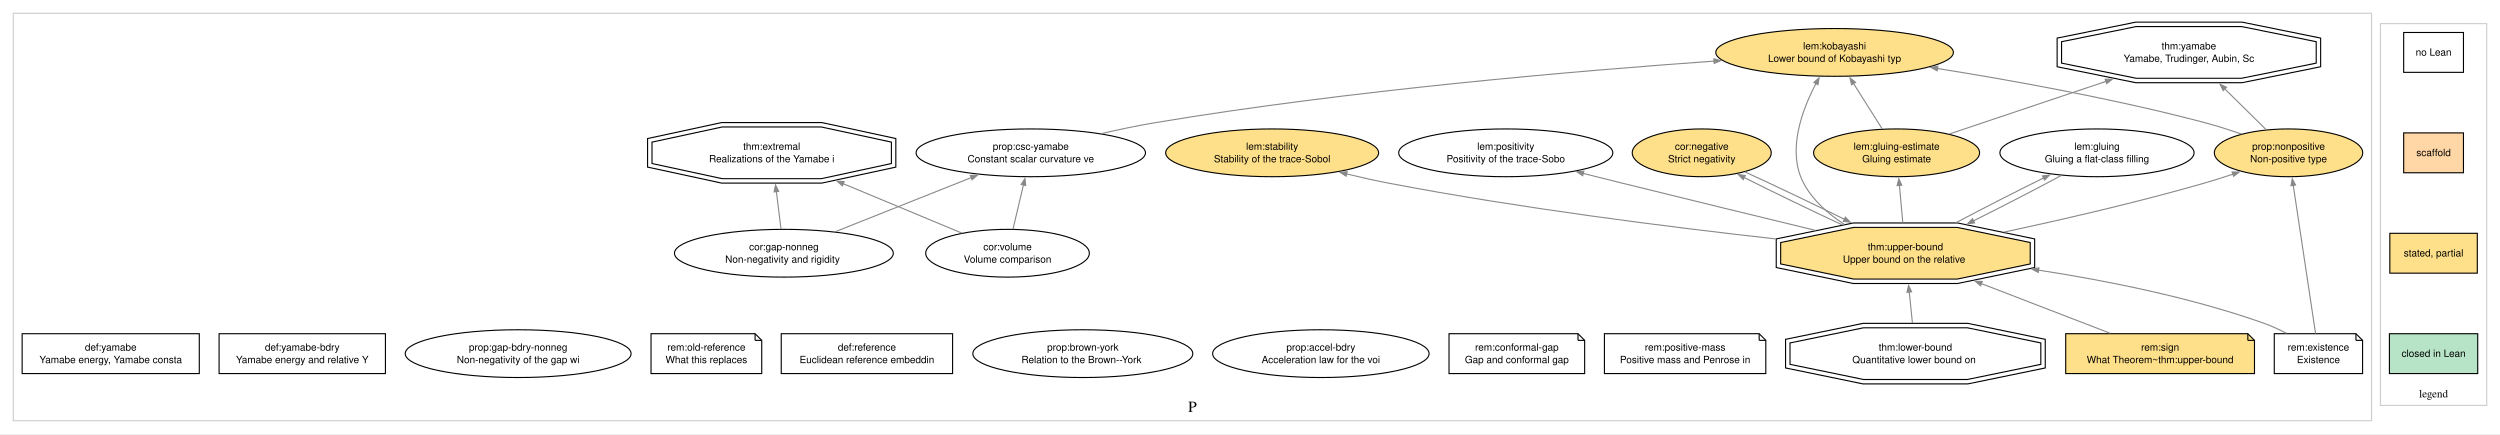
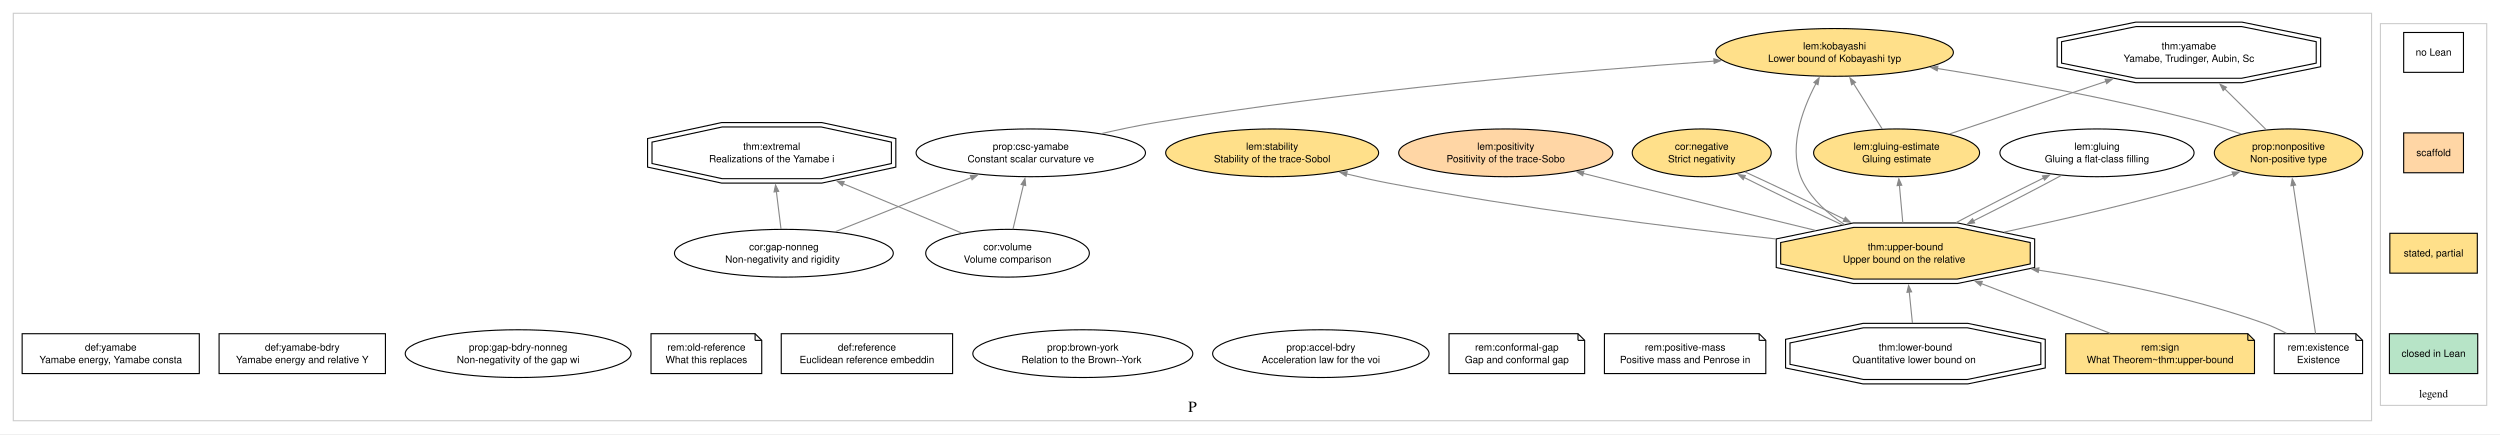
<svg xmlns="http://www.w3.org/2000/svg" width="2258pt" height="392pt" viewBox="0.00 0.00 2258.00 392.00">
  <g id="graph0" class="graph" transform="scale(1 1) rotate(0) translate(4 388)">
    <polygon fill="white" stroke="none" points="-4,4 -4,-388 2254,-388 2254,4 -4,4" />
    <g id="clust1" class="cluster">
      <polygon fill="none" stroke="#cccccc" points="8,-8 8,-376 2138,-376 2138,-8 8,-8" />
      <text xml:space="preserve" text-anchor="middle" x="1073" y="-15.95" font-family="Times,serif" font-size="14.00">P</text>
    </g>
    <g id="clust2" class="cluster">
      <polygon fill="none" stroke="#cccccc" points="2146,-21.84 2146,-366.66 2242,-366.66 2242,-21.84 2146,-21.84" />
      <text xml:space="preserve" text-anchor="middle" x="2194" y="-29.09" font-family="Times,serif" font-size="10.00">legend</text>
    </g>
    <g id="node1" class="node">
      <polygon fill="#ffffff" stroke="black" points="176,-86.59 16,-86.59 16,-50.59 176,-50.59 176,-86.59" />
      <text xml:space="preserve" text-anchor="middle" x="96" y="-71.29" font-family="Helvetica,sans-Serif" font-size="9.00">def:yamabe</text>
      <text xml:space="preserve" text-anchor="middle" x="96" y="-60.04" font-family="Helvetica,sans-Serif" font-size="9.00">Yamabe energy, Yamabe consta</text>
    </g>
    <g id="node2" class="node">
      <polygon fill="#ffffff" stroke="black" points="2088,-330.99 2088,-350.33 2020.63,-364 1925.37,-364 1858,-350.33 1858,-330.99 1925.37,-317.31 2020.63,-317.31 2088,-330.99" />
      <polygon fill="none" stroke="black" points="2092,-327.72 2092,-353.59 2021.03,-368 1924.97,-368 1854,-353.59 1854,-327.72 1924.97,-313.31 2021.03,-313.31 2092,-327.72" />
      <text xml:space="preserve" text-anchor="middle" x="1973" y="-343.36" font-family="Helvetica,sans-Serif" font-size="9.00">thm:yamabe</text>
      <text xml:space="preserve" text-anchor="middle" x="1973" y="-332.11" font-family="Helvetica,sans-Serif" font-size="9.00">Yamabe, Trudinger, Aubin, Sc</text>
    </g>
    <g id="node3" class="node">
      <ellipse fill="#ffffff" stroke="black" cx="927" cy="-249.97" rx="103.59" ry="21.57" />
      <text xml:space="preserve" text-anchor="middle" x="927" y="-252.67" font-family="Helvetica,sans-Serif" font-size="9.00">prop:csc-yamabe</text>
      <text xml:space="preserve" text-anchor="middle" x="927" y="-241.42" font-family="Helvetica,sans-Serif" font-size="9.00">Constant scalar curvature ve</text>
    </g>
    <g id="node21" class="node">
      <ellipse fill="#ffe08a" stroke="black" cx="1653" cy="-340.66" rx="107.3" ry="21.57" />
      <text xml:space="preserve" text-anchor="middle" x="1653" y="-343.36" font-family="Helvetica,sans-Serif" font-size="9.00">lem:kobayashi</text>
      <text xml:space="preserve" text-anchor="middle" x="1653" y="-332.11" font-family="Helvetica,sans-Serif" font-size="9.00">Lower bound of Kobayashi typ</text>
    </g>
    <g id="edge1" class="edge">
      <path fill="none" stroke="#888888" d="M990.95,-267.38C1006.9,-271.05 1024,-274.65 1040,-277.31 1215.36,-306.55 1421.38,-324.1 1544.35,-332.81" />
      <polygon fill="#888888" stroke="#888888" points="1543.95,-334.89 1550.08,-333.22 1544.25,-330.7 1543.95,-334.89" />
    </g>
    <g id="node4" class="node">
      <polygon fill="#ffffff" stroke="black" points="801.11,-240.3 801.11,-259.64 737.78,-273.31 648.22,-273.31 584.89,-259.64 584.89,-240.3 648.22,-226.62 737.78,-226.62 801.11,-240.3" />
      <polygon fill="none" stroke="black" points="805.11,-237.07 805.11,-262.87 738.21,-277.31 647.79,-277.31 580.89,-262.87 580.89,-237.07 647.79,-222.62 738.21,-222.62 805.11,-237.07" />
      <text xml:space="preserve" text-anchor="middle" x="693" y="-252.67" font-family="Helvetica,sans-Serif" font-size="9.00">thm:extremal</text>
      <text xml:space="preserve" text-anchor="middle" x="693" y="-241.42" font-family="Helvetica,sans-Serif" font-size="9.00">Realizations of the Yamabe i</text>
    </g>
    <g id="node5" class="node">
      <ellipse fill="#ffffff" stroke="black" cx="704" cy="-159.28" rx="98.82" ry="21.57" />
      <text xml:space="preserve" text-anchor="middle" x="704" y="-161.98" font-family="Helvetica,sans-Serif" font-size="9.00">cor:gap-nonneg</text>
      <text xml:space="preserve" text-anchor="middle" x="704" y="-150.73" font-family="Helvetica,sans-Serif" font-size="9.00">Non-negativity and rigidity </text>
    </g>
    <g id="edge2" class="edge">
      <path fill="none" stroke="#888888" d="M750.48,-178.76C786.29,-193.01 835.85,-212.72 873.35,-227.63" />
      <polygon fill="#888888" stroke="#888888" points="872.44,-229.53 878.79,-229.8 873.99,-225.63 872.44,-229.53" />
    </g>
    <g id="edge3" class="edge">
      <path fill="none" stroke="#888888" d="M701.39,-181.3C700.14,-191.38 698.61,-203.72 697.2,-215.08" />
      <polygon fill="#888888" stroke="#888888" points="695.14,-214.66 696.48,-220.87 699.31,-215.18 695.14,-214.66" />
    </g>
    <g id="node6" class="node">
      <ellipse fill="#ffffff" stroke="black" cx="906" cy="-159.28" rx="73.89" ry="21.57" />
      <text xml:space="preserve" text-anchor="middle" x="906" y="-161.98" font-family="Helvetica,sans-Serif" font-size="9.00">cor:volume</text>
      <text xml:space="preserve" text-anchor="middle" x="906" y="-150.73" font-family="Helvetica,sans-Serif" font-size="9.00">Volume comparison</text>
    </g>
    <g id="edge4" class="edge">
      <path fill="none" stroke="#888888" d="M910.87,-180.85C913.71,-192.85 917.34,-208.16 920.43,-221.21" />
      <polygon fill="#888888" stroke="#888888" points="918.31,-221.38 921.73,-226.73 922.4,-220.41 918.31,-221.38" />
    </g>
    <g id="edge5" class="edge">
      <path fill="none" stroke="#888888" d="M864.68,-177.49C834.28,-190.14 792.38,-207.59 757.58,-222.08" />
      <polygon fill="#888888" stroke="#888888" points="756.85,-220.11 752.11,-224.35 758.46,-223.99 756.85,-220.11" />
    </g>
    <g id="node7" class="node">
      <polygon fill="#ffffff" stroke="black" points="344.12,-86.59 193.88,-86.59 193.88,-50.59 344.12,-50.59 344.12,-86.59" />
      <text xml:space="preserve" text-anchor="middle" x="269" y="-71.29" font-family="Helvetica,sans-Serif" font-size="9.00">def:yamabe-bdry</text>
      <text xml:space="preserve" text-anchor="middle" x="269" y="-60.04" font-family="Helvetica,sans-Serif" font-size="9.00">Yamabe energy and relative Y</text>
    </g>
    <g id="node8" class="node">
      <ellipse fill="#ffffff" stroke="black" cx="464" cy="-68.59" rx="102" ry="21.57" />
      <text xml:space="preserve" text-anchor="middle" x="464" y="-71.29" font-family="Helvetica,sans-Serif" font-size="9.00">prop:gap-bdry-nonneg</text>
      <text xml:space="preserve" text-anchor="middle" x="464" y="-60.04" font-family="Helvetica,sans-Serif" font-size="9.00">Non-negativity of the gap wi</text>
    </g>
    <g id="node9" class="node">
      <polygon fill="#ffffff" stroke="black" points="678,-86.59 584,-86.59 584,-50.59 684,-50.59 684,-80.59 678,-86.59" />
      <polyline fill="none" stroke="black" points="678,-86.59 678,-80.59" />
      <polyline fill="none" stroke="black" points="684,-80.59 678,-80.59" />
      <text xml:space="preserve" text-anchor="middle" x="634" y="-71.29" font-family="Helvetica,sans-Serif" font-size="9.00">rem:old-reference</text>
      <text xml:space="preserve" text-anchor="middle" x="634" y="-60.04" font-family="Helvetica,sans-Serif" font-size="9.00">What this replaces</text>
    </g>
    <g id="node10" class="node">
      <polygon fill="#ffffff" stroke="black" points="856.38,-86.59 701.62,-86.59 701.62,-50.59 856.38,-50.59 856.38,-86.59" />
      <text xml:space="preserve" text-anchor="middle" x="779" y="-71.29" font-family="Helvetica,sans-Serif" font-size="9.00">def:reference</text>
      <text xml:space="preserve" text-anchor="middle" x="779" y="-60.04" font-family="Helvetica,sans-Serif" font-size="9.00">Euclidean reference embeddin</text>
    </g>
    <g id="node11" class="node">
      <ellipse fill="#ffffff" stroke="black" cx="974" cy="-68.59" rx="99.35" ry="21.57" />
      <text xml:space="preserve" text-anchor="middle" x="974" y="-71.29" font-family="Helvetica,sans-Serif" font-size="9.00">prop:brown-york</text>
      <text xml:space="preserve" text-anchor="middle" x="974" y="-60.04" font-family="Helvetica,sans-Serif" font-size="9.00">Relation to the Brown--York </text>
    </g>
    <g id="node12" class="node">
      <ellipse fill="#ffffff" stroke="black" cx="1189" cy="-68.59" rx="97.76" ry="21.57" />
      <text xml:space="preserve" text-anchor="middle" x="1189" y="-71.29" font-family="Helvetica,sans-Serif" font-size="9.00">prop:accel-bdry</text>
      <text xml:space="preserve" text-anchor="middle" x="1189" y="-60.04" font-family="Helvetica,sans-Serif" font-size="9.00">Acceleration law for the voi</text>
    </g>
    <g id="node13" class="node">
      <polygon fill="#ffffff" stroke="black" points="1421.25,-86.59 1304.75,-86.59 1304.75,-50.59 1427.25,-50.59 1427.25,-80.59 1421.25,-86.59" />
      <polyline fill="none" stroke="black" points="1421.25,-86.59 1421.25,-80.59" />
      <polyline fill="none" stroke="black" points="1427.25,-80.59 1421.25,-80.59" />
      <text xml:space="preserve" text-anchor="middle" x="1366" y="-71.29" font-family="Helvetica,sans-Serif" font-size="9.00">rem:conformal-gap</text>
      <text xml:space="preserve" text-anchor="middle" x="1366" y="-60.04" font-family="Helvetica,sans-Serif" font-size="9.00">Gap and conformal gap</text>
    </g>
    <g id="node14" class="node">
      <polygon fill="#ffffff" stroke="black" points="1584.88,-86.59 1445.12,-86.59 1445.12,-50.59 1590.88,-50.59 1590.88,-80.59 1584.88,-86.59" />
      <polyline fill="none" stroke="black" points="1584.88,-86.59 1584.88,-80.59" />
      <polyline fill="none" stroke="black" points="1590.88,-80.59 1584.88,-80.59" />
      <text xml:space="preserve" text-anchor="middle" x="1518" y="-71.29" font-family="Helvetica,sans-Serif" font-size="9.00">rem:positive-mass</text>
      <text xml:space="preserve" text-anchor="middle" x="1518" y="-60.04" font-family="Helvetica,sans-Serif" font-size="9.00">Positive mass and Penrose in</text>
    </g>
    <g id="node15" class="node">
      <ellipse fill="#ffe08a" stroke="black" cx="2063" cy="-249.97" rx="67" ry="21.57" />
      <text xml:space="preserve" text-anchor="middle" x="2063" y="-252.67" font-family="Helvetica,sans-Serif" font-size="9.00">prop:nonpositive</text>
      <text xml:space="preserve" text-anchor="middle" x="2063" y="-241.42" font-family="Helvetica,sans-Serif" font-size="9.00">Non-positive type</text>
    </g>
    <g id="edge6" class="edge">
      <path fill="none" stroke="#888888" d="M2043.03,-270.65C2031.97,-281.55 2017.96,-295.35 2005.38,-307.75" />
      <polygon fill="#888888" stroke="#888888" points="2003.96,-306.19 2001.16,-311.9 2006.91,-309.19 2003.96,-306.19" />
    </g>
    <g id="edge7" class="edge">
      <path fill="none" stroke="#888888" d="M2020.34,-267.01C2009.56,-270.71 1997.93,-274.41 1987,-277.31 1906.54,-298.64 1813.3,-315.4 1745.82,-326.14" />
      <polygon fill="#888888" stroke="#888888" points="1745.64,-324.04 1740.04,-327.06 1746.3,-328.19 1745.64,-324.04" />
    </g>
    <g id="node16" class="node">
      <polygon fill="#ffffff" stroke="black" points="2123.88,-86.59 2050.12,-86.59 2050.12,-50.59 2129.88,-50.59 2129.88,-80.59 2123.88,-86.59" />
      <polyline fill="none" stroke="black" points="2123.88,-86.59 2123.88,-80.59" />
      <polyline fill="none" stroke="black" points="2129.88,-80.59 2123.88,-80.59" />
      <text xml:space="preserve" text-anchor="middle" x="2090" y="-71.29" font-family="Helvetica,sans-Serif" font-size="9.00">rem:existence</text>
      <text xml:space="preserve" text-anchor="middle" x="2090" y="-60.04" font-family="Helvetica,sans-Serif" font-size="9.00">Existence</text>
    </g>
    <g id="edge8" class="edge">
      <path fill="none" stroke="#888888" d="M2087.41,-86.79C2082.75,-117.78 2072.89,-183.27 2067.23,-220.86" />
      <polygon fill="#888888" stroke="#888888" points="2065.2,-220.24 2066.38,-226.49 2069.35,-220.87 2065.2,-220.24" />
    </g>
    <g id="node17" class="node">
      <polygon fill="#ffe08a" stroke="black" points="1829.7,-149.61 1829.7,-168.95 1763.68,-182.62 1670.32,-182.62 1604.3,-168.95 1604.3,-149.61 1670.32,-135.94 1763.68,-135.94 1829.7,-149.61" />
      <polygon fill="none" stroke="black" points="1833.7,-146.36 1833.7,-172.21 1764.09,-186.62 1669.91,-186.62 1600.3,-172.21 1600.3,-146.36 1669.91,-131.94 1764.09,-131.94 1833.7,-146.36" />
      <text xml:space="preserve" text-anchor="middle" x="1717" y="-161.98" font-family="Helvetica,sans-Serif" font-size="9.00">thm:upper-bound</text>
      <text xml:space="preserve" text-anchor="middle" x="1717" y="-150.73" font-family="Helvetica,sans-Serif" font-size="9.00">Upper bound on the relative </text>
    </g>
    <g id="edge9" class="edge">
      <path fill="none" stroke="#888888" d="M2061.13,-86.97C2054.67,-90.33 2047.73,-93.54 2041,-95.94 1975.39,-119.27 1899.03,-134.5 1836.93,-144.06" />
      <polygon fill="#888888" stroke="#888888" points="1836.93,-141.94 1831.31,-144.92 1837.56,-146.09 1836.93,-141.94" />
    </g>
    <g id="edge11" class="edge">
      <path fill="none" stroke="#888888" d="M1806.08,-178.35C1859.01,-189.7 1927.25,-205.42 1987,-222.62 1995.39,-225.04 2004.21,-227.84 2012.75,-230.71" />
      <polygon fill="#888888" stroke="#888888" points="2012.06,-232.69 2018.42,-232.63 2013.41,-228.71 2012.06,-232.69" />
    </g>
    <g id="node18" class="node">
      <ellipse fill="#ffe08a" stroke="black" cx="1533" cy="-249.97" rx="62.76" ry="21.57" />
      <text xml:space="preserve" text-anchor="middle" x="1533" y="-252.67" font-family="Helvetica,sans-Serif" font-size="9.00">cor:negative</text>
      <text xml:space="preserve" text-anchor="middle" x="1533" y="-241.42" font-family="Helvetica,sans-Serif" font-size="9.00">Strict negativity</text>
    </g>
    <g id="edge10" class="edge">
      <path fill="none" stroke="#888888" d="M1659.62,-184.99C1630.89,-198.39 1596.93,-214.81 1571.36,-227.65" />
      <polygon fill="#888888" stroke="#888888" points="1570.48,-225.74 1566.07,-230.32 1572.37,-229.49 1570.48,-225.74" />
    </g>
    <g id="edge12" class="edge">
      <path fill="none" stroke="#888888" d="M1661.86,-185.26C1647.23,-194.75 1633.23,-207.11 1625,-222.62 1609.82,-251.26 1623.32,-288.17 1636.31,-312.8" />
      <polygon fill="#888888" stroke="#888888" points="1634.31,-313.52 1639.04,-317.77 1638,-311.5 1634.31,-313.52" />
    </g>
    <g id="node22" class="node">
      <ellipse fill="#ffe08a" stroke="black" cx="1709" cy="-249.97" rx="74.95" ry="21.57" />
      <text xml:space="preserve" text-anchor="middle" x="1709" y="-252.67" font-family="Helvetica,sans-Serif" font-size="9.00">lem:gluing-estimate</text>
      <text xml:space="preserve" text-anchor="middle" x="1709" y="-241.42" font-family="Helvetica,sans-Serif" font-size="9.00">Gluing estimate</text>
    </g>
    <g id="edge14" class="edge">
      <path fill="none" stroke="#888888" d="M1714.6,-186.89C1713.63,-197.59 1712.52,-209.93 1711.54,-220.78" />
      <polygon fill="#888888" stroke="#888888" points="1709.47,-220.34 1711.03,-226.5 1713.66,-220.72 1709.47,-220.34" />
    </g>
    <g id="node23" class="node">
      <ellipse fill="#ffffff" stroke="black" cx="1890" cy="-249.97" rx="87.68" ry="21.57" />
      <text xml:space="preserve" text-anchor="middle" x="1890" y="-252.67" font-family="Helvetica,sans-Serif" font-size="9.00">lem:gluing</text>
      <text xml:space="preserve" text-anchor="middle" x="1890" y="-241.42" font-family="Helvetica,sans-Serif" font-size="9.00">Gluing a flat-class filling</text>
    </g>
    <g id="edge13" class="edge">
      <path fill="none" stroke="#888888" d="M1762.66,-186.89C1787.1,-199.82 1817.13,-215.15 1841.93,-227.35" />
      <polygon fill="#888888" stroke="#888888" points="1840.77,-229.12 1847.08,-229.87 1842.62,-225.35 1840.77,-229.12" />
    </g>
    <g id="node24" class="node">
      <ellipse fill="#ffe08a" stroke="black" cx="1145" cy="-249.97" rx="96.17" ry="21.57" />
      <text xml:space="preserve" text-anchor="middle" x="1145" y="-252.67" font-family="Helvetica,sans-Serif" font-size="9.00">lem:stability</text>
      <text xml:space="preserve" text-anchor="middle" x="1145" y="-241.42" font-family="Helvetica,sans-Serif" font-size="9.00">Stability of the trace-Sobol</text>
    </g>
    <g id="edge15" class="edge">
      <path fill="none" stroke="#888888" d="M1599.82,-172.21C1505.01,-182.75 1368.29,-199.96 1250,-222.62 1237.73,-224.97 1224.76,-227.88 1212.27,-230.89" />
      <polygon fill="#888888" stroke="#888888" points="1211.78,-228.85 1206.45,-232.32 1212.78,-232.93 1211.78,-228.85" />
    </g>
    <g id="node25" class="node">
-       <ellipse fill="#ffffff" stroke="black" cx="1356" cy="-249.97" rx="96.7" ry="21.57" />
+       <ellipse fill="#ffd6a5" stroke="black" cx="1356" cy="-249.97" rx="96.7" ry="21.57" />
      <text xml:space="preserve" text-anchor="middle" x="1356" y="-252.67" font-family="Helvetica,sans-Serif" font-size="9.00">lem:positivity</text>
      <text xml:space="preserve" text-anchor="middle" x="1356" y="-241.42" font-family="Helvetica,sans-Serif" font-size="9.00">Positivity of the trace-Sobo</text>
    </g>
    <g id="edge16" class="edge">
      <path fill="none" stroke="#888888" d="M1635.68,-179.93C1585.35,-192.13 1519.39,-208.19 1461,-222.62 1449.67,-225.43 1437.65,-228.42 1425.96,-231.35" />
      <polygon fill="#888888" stroke="#888888" points="1425.5,-229.29 1420.19,-232.79 1426.52,-233.37 1425.5,-229.29" />
    </g>
    <g id="edge17" class="edge">
      <path fill="none" stroke="#888888" d="M1572.05,-232.73C1598.27,-220.76 1633.08,-204.15 1662.06,-189.85" />
      <polygon fill="#888888" stroke="#888888" points="1662.72,-191.87 1667.17,-187.32 1660.86,-188.1 1662.72,-191.87" />
    </g>
    <g id="node19" class="node">
      <polygon fill="#ffe08a" stroke="black" points="2026.25,-86.59 1861.75,-86.59 1861.75,-50.59 2032.25,-50.59 2032.25,-80.59 2026.25,-86.59" />
      <polyline fill="none" stroke="black" points="2026.25,-86.59 2026.25,-80.59" />
      <polyline fill="none" stroke="black" points="2032.25,-80.59 2026.25,-80.59" />
      <text xml:space="preserve" text-anchor="middle" x="1947" y="-71.29" font-family="Helvetica,sans-Serif" font-size="9.00">rem:sign</text>
      <text xml:space="preserve" text-anchor="middle" x="1947" y="-60.04" font-family="Helvetica,sans-Serif" font-size="9.00">What Theorem~thm:upper-bound</text>
    </g>
    <g id="edge18" class="edge">
      <path fill="none" stroke="#888888" d="M1901.83,-87.01C1868.7,-99.78 1823.13,-117.36 1785.53,-131.86" />
      <polygon fill="#888888" stroke="#888888" points="1784.86,-129.86 1780.01,-133.98 1786.37,-133.78 1784.86,-129.86" />
    </g>
    <g id="node20" class="node">
      <polygon fill="#ffffff" stroke="black" points="1839.27,-58.92 1839.27,-78.26 1772.92,-91.94 1679.08,-91.94 1612.73,-78.26 1612.73,-58.92 1679.08,-45.25 1772.92,-45.25 1839.27,-58.92" />
      <polygon fill="none" stroke="black" points="1843.27,-55.66 1843.27,-81.52 1773.33,-95.94 1678.67,-95.94 1608.73,-81.52 1608.73,-55.66 1678.67,-41.25 1773.33,-41.25 1843.27,-55.66" />
      <text xml:space="preserve" text-anchor="middle" x="1726" y="-71.29" font-family="Helvetica,sans-Serif" font-size="9.00">thm:lower-bound</text>
      <text xml:space="preserve" text-anchor="middle" x="1726" y="-60.04" font-family="Helvetica,sans-Serif" font-size="9.00">Quantitative lower bound on </text>
    </g>
    <g id="edge19" class="edge">
      <path fill="none" stroke="#888888" d="M1723.3,-96.2C1722.4,-105.06 1721.39,-115.05 1720.44,-124.38" />
      <polygon fill="#888888" stroke="#888888" points="1718.37,-124 1719.85,-130.18 1722.55,-124.43 1718.37,-124" />
    </g>
    <g id="edge20" class="edge">
      <path fill="none" stroke="#888888" d="M1756.81,-267.03C1796.24,-280.28 1852.88,-299.3 1898.29,-314.56" />
      <polygon fill="#888888" stroke="#888888" points="1897.4,-316.47 1903.75,-316.39 1898.74,-312.49 1897.4,-316.47" />
    </g>
    <g id="edge21" class="edge">
      <path fill="none" stroke="#888888" d="M1696.01,-271.54C1688.29,-283.76 1678.41,-299.41 1670.07,-312.62" />
      <polygon fill="#888888" stroke="#888888" points="1668.35,-311.42 1666.92,-317.61 1671.9,-313.66 1668.35,-311.42" />
    </g>
    <g id="edge22" class="edge">
      <path fill="none" stroke="#888888" d="M1857.82,-229.55C1835.54,-217.55 1805.3,-201.93 1778.52,-188.57" />
      <polygon fill="#888888" stroke="#888888" points="1779.45,-186.69 1773.15,-185.9 1777.58,-190.45 1779.45,-186.69" />
    </g>
    <g id="node26" class="node">
      <polygon fill="#b7e4c7" stroke="black" points="2233.88,-86.59 2154.12,-86.59 2154.12,-50.59 2233.88,-50.59 2233.88,-86.59" />
      <text xml:space="preserve" text-anchor="middle" x="2194" y="-65.67" font-family="Helvetica,sans-Serif" font-size="9.00">closed in Lean</text>
    </g>
    <g id="node27" class="node">
      <polygon fill="#ffe08a" stroke="black" points="2233.5,-177.28 2154.5,-177.28 2154.5,-141.28 2233.5,-141.28 2233.5,-177.28" />
      <text xml:space="preserve" text-anchor="middle" x="2194" y="-156.36" font-family="Helvetica,sans-Serif" font-size="9.00">stated, partial</text>
    </g>
    <g id="node28" class="node">
      <polygon fill="#ffd6a5" stroke="black" points="2221,-267.97 2167,-267.97 2167,-231.97 2221,-231.97 2221,-267.97" />
      <text xml:space="preserve" text-anchor="middle" x="2194" y="-247.04" font-family="Helvetica,sans-Serif" font-size="9.00">scaffold</text>
    </g>
    <g id="node29" class="node">
      <polygon fill="#ffffff" stroke="black" points="2221,-358.66 2167,-358.66 2167,-322.66 2221,-322.66 2221,-358.66" />
      <text xml:space="preserve" text-anchor="middle" x="2194" y="-337.73" font-family="Helvetica,sans-Serif" font-size="9.00">no Lean</text>
    </g>
  </g>
</svg>
